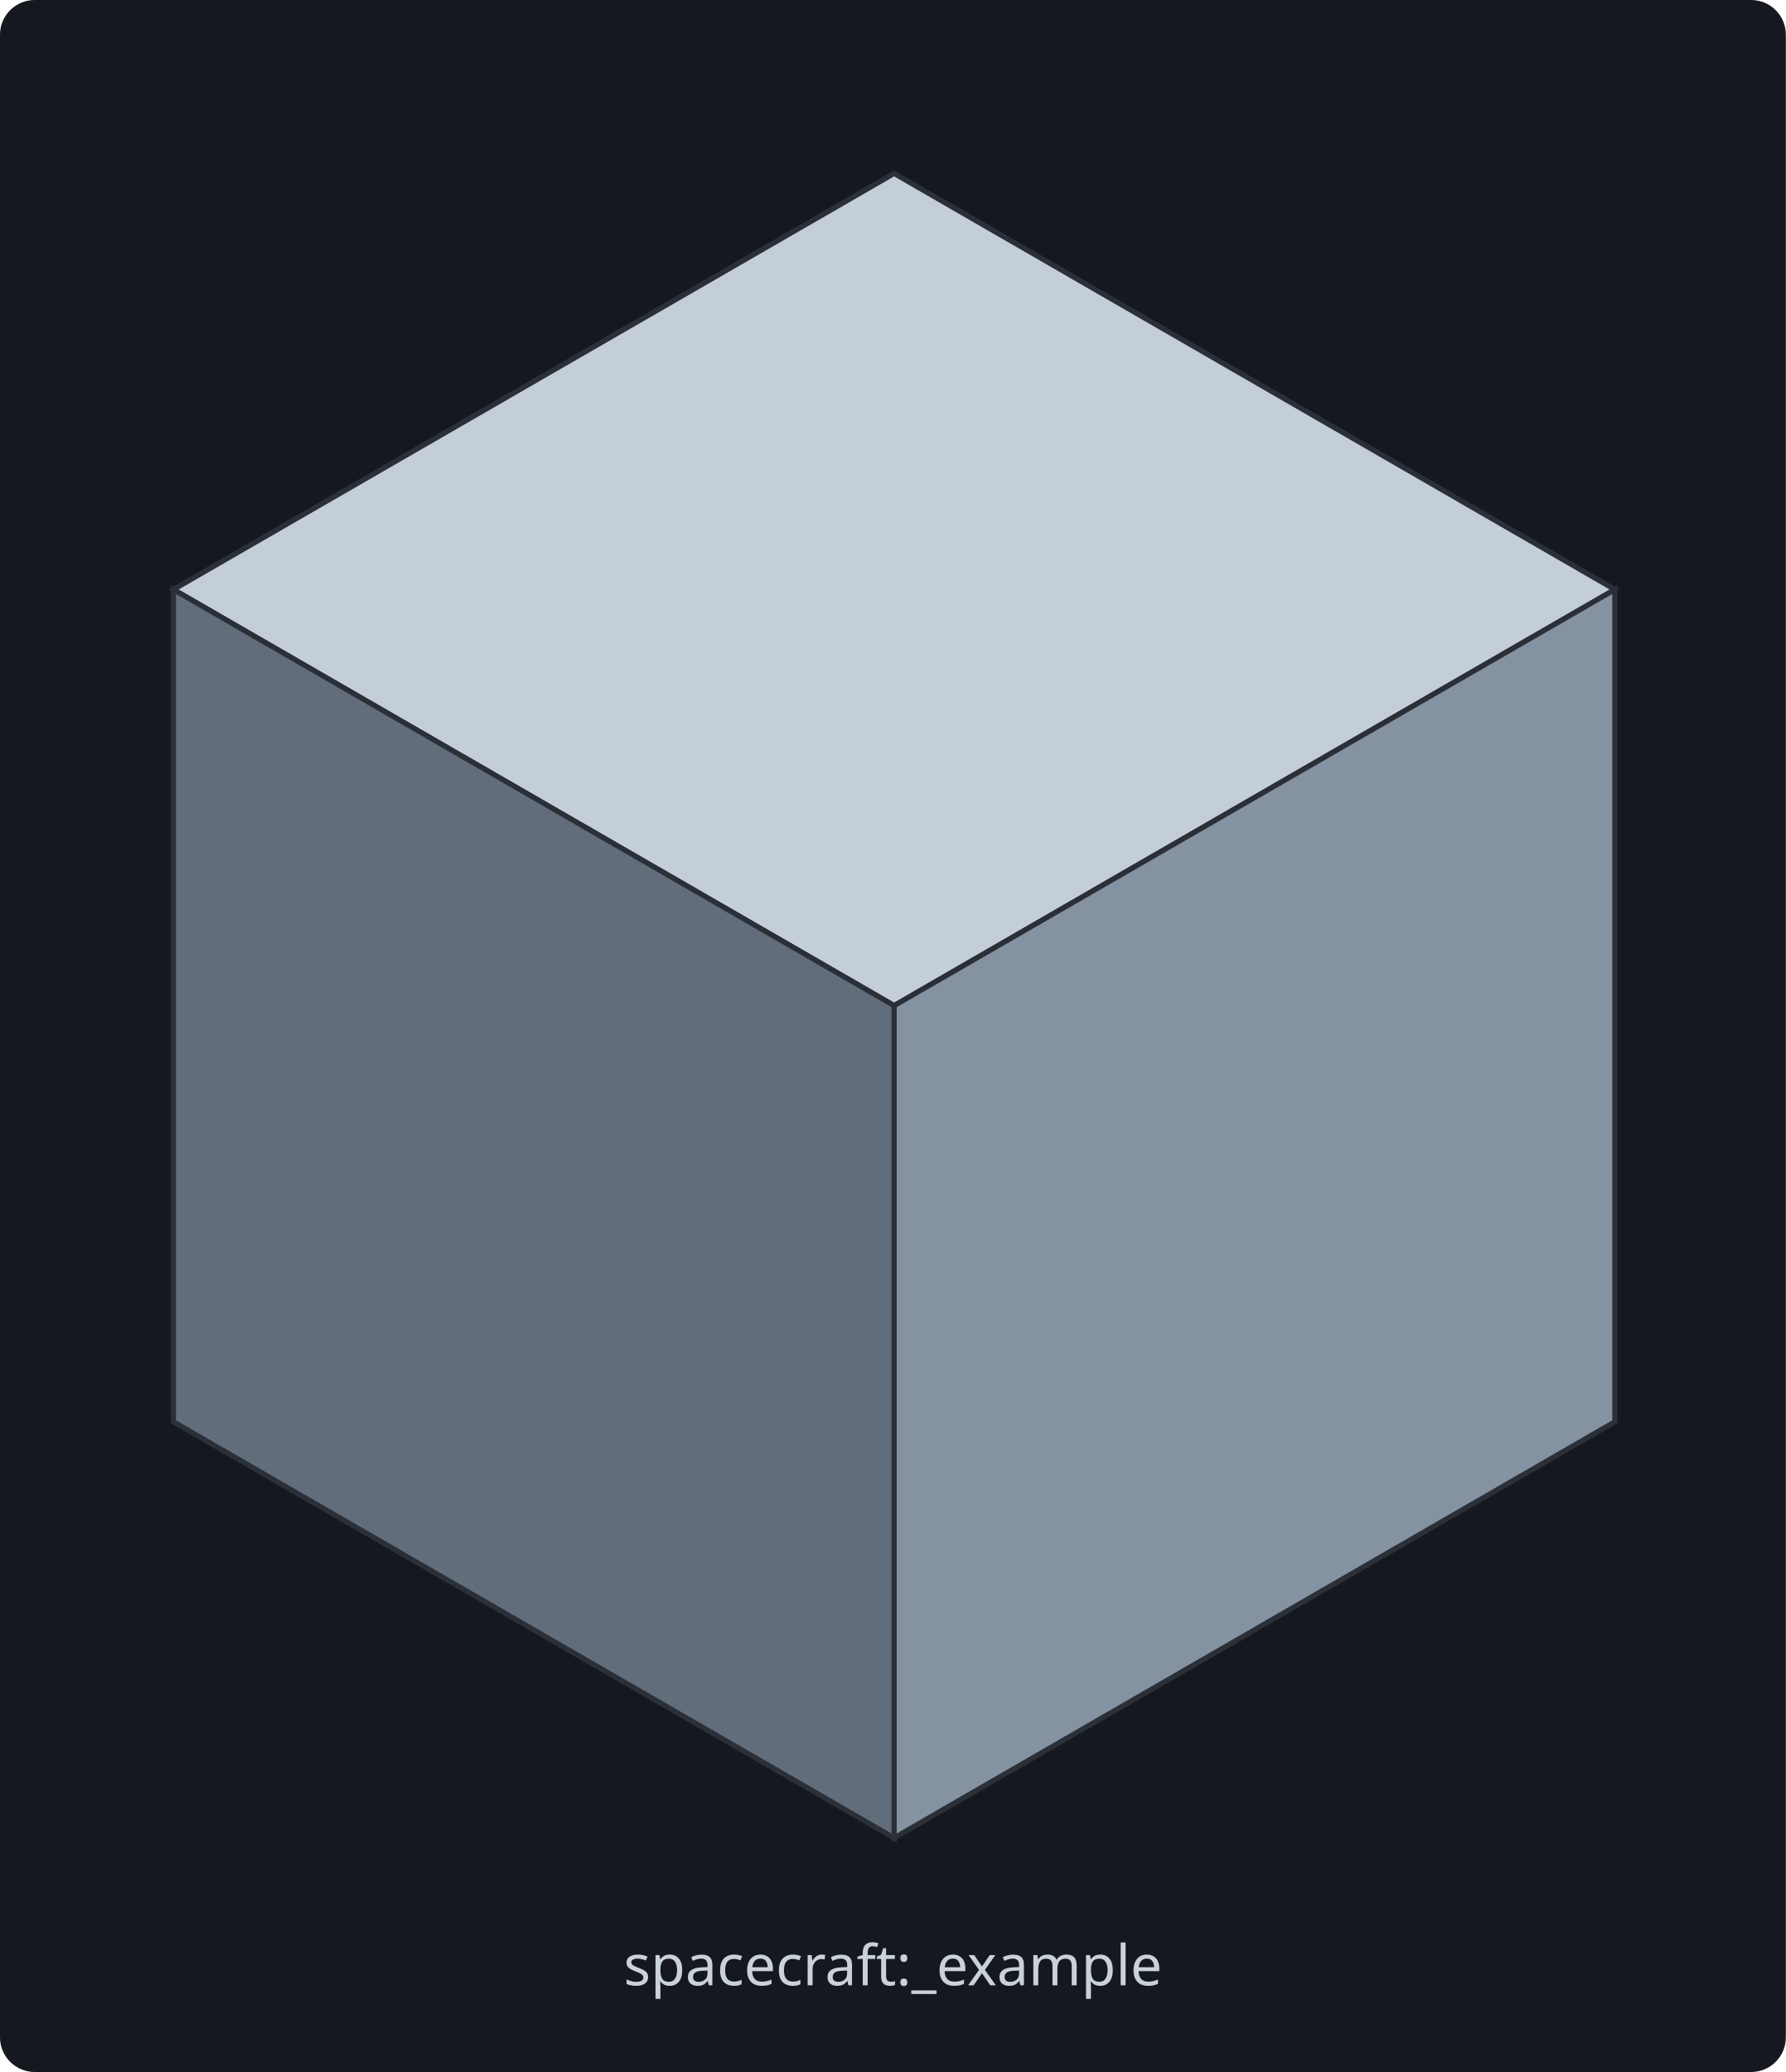
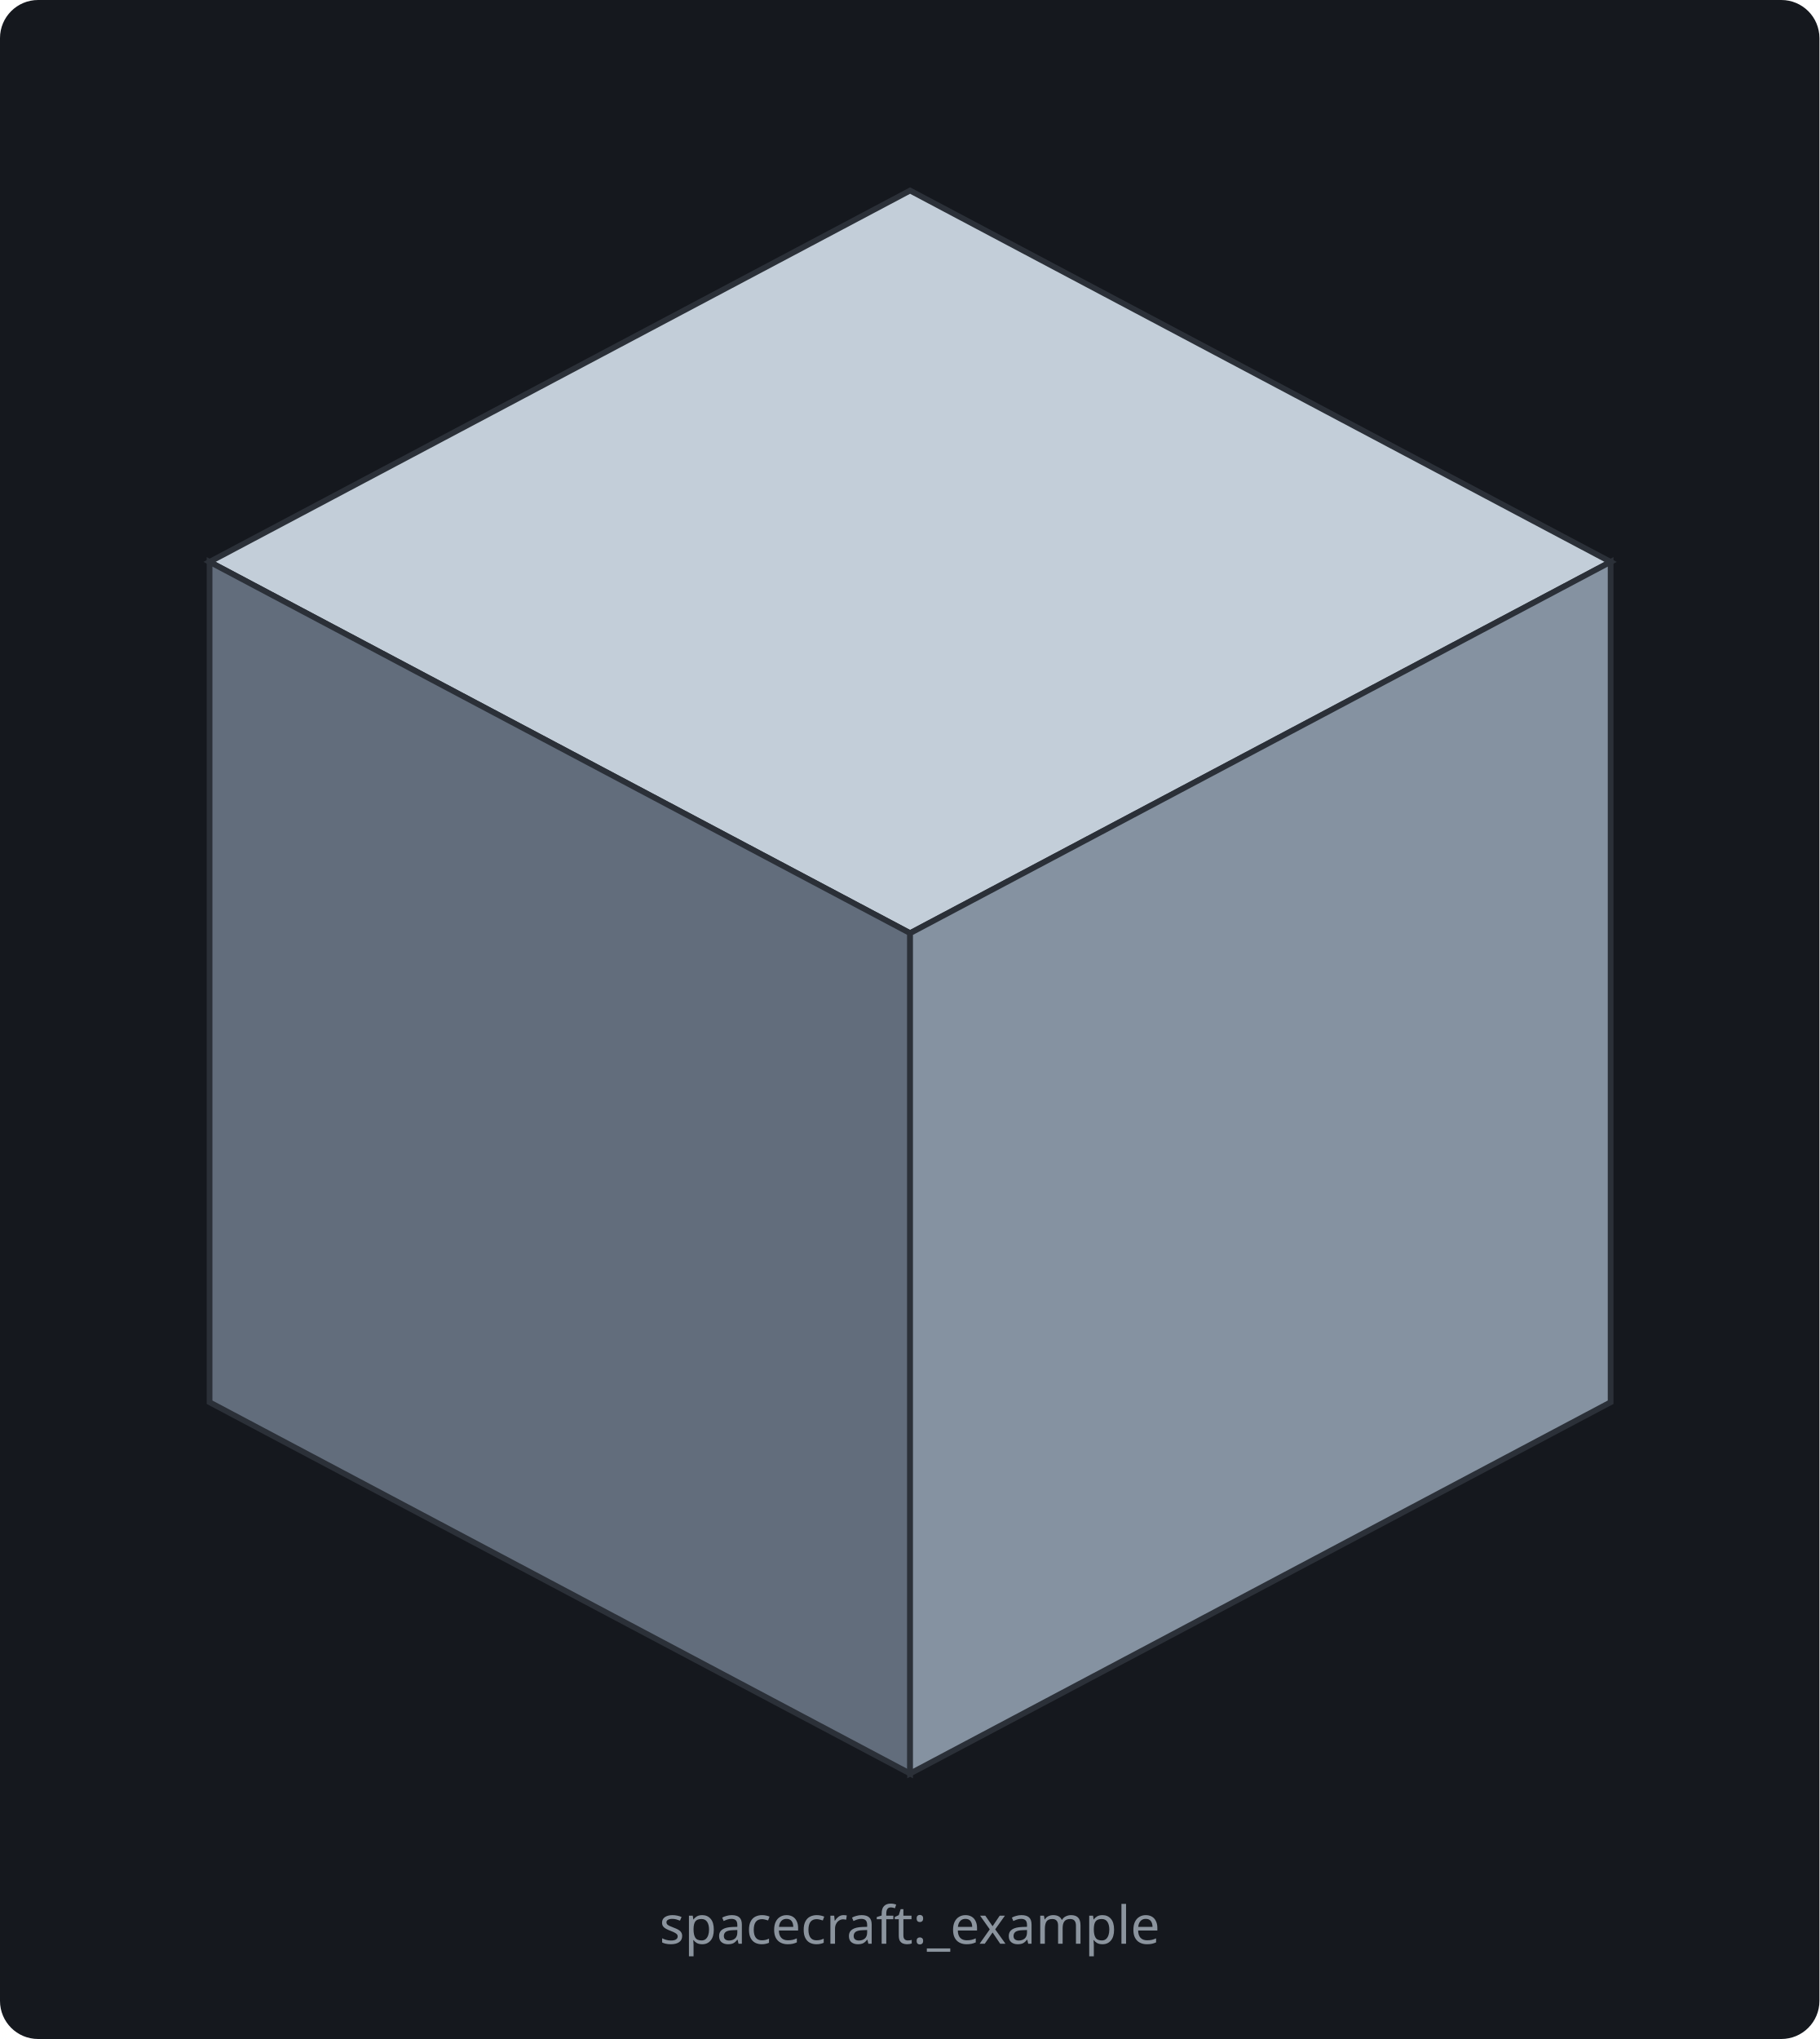
- <svg xmlns="http://www.w3.org/2000/svg" width="412" height="478" viewBox="0 0 412 478" role="img" aria-label="spacecraft:_example の 3D モデル">
+ <svg xmlns="http://www.w3.org/2000/svg" width="382" height="428" viewBox="0 0 382 428" role="img" aria-label="spacecraft:_example">
  <rect width="100%" height="100%" fill="#15181e" rx="8" />
-   <polygon points="206.28,40.00 372.55,136.00 206.28,232.00 40.00,136.00" fill="#c3ced9" stroke="#2b3038" stroke-width="1.2" />
-   <polygon points="372.55,328.00 372.55,136.00 206.28,232.00 206.28,424.00" fill="#8592a1" stroke="#2b3038" stroke-width="1.2" />
-   <polygon points="40.00,328.00 206.28,424.00 206.28,232.00 40.00,136.00" fill="#626d7c" stroke="#2b3038" stroke-width="1.2" />
-   <text x="206" y="458" fill="#c9d1d9" font-family="sans-serif" font-size="13" text-anchor="middle">spacecraft:_example</text>
+   <g transform="translate(191.08,206.14)">
+     <polygon points="0.00,-166.14 147.08,-88.20 -0.00,-10.26 -147.08,-88.20" fill="#c3ced9" stroke="#2b3038" stroke-width="1.2" />
+     <polygon points="-147.08,88.20 -0.00,166.14 -0.00,-10.26 -147.08,-88.20" fill="#626d7c" stroke="#2b3038" stroke-width="1.2" />
+     <polygon points="-0.00,166.14 147.08,88.20 147.08,-88.20 -0.00,-10.26" fill="#8592a1" stroke="#2b3038" stroke-width="1.2" />
+   </g>
+   <text x="191" y="408" fill="#8b949e" font-family="sans-serif" font-size="11" text-anchor="middle">spacecraft:_example</text>
</svg>
